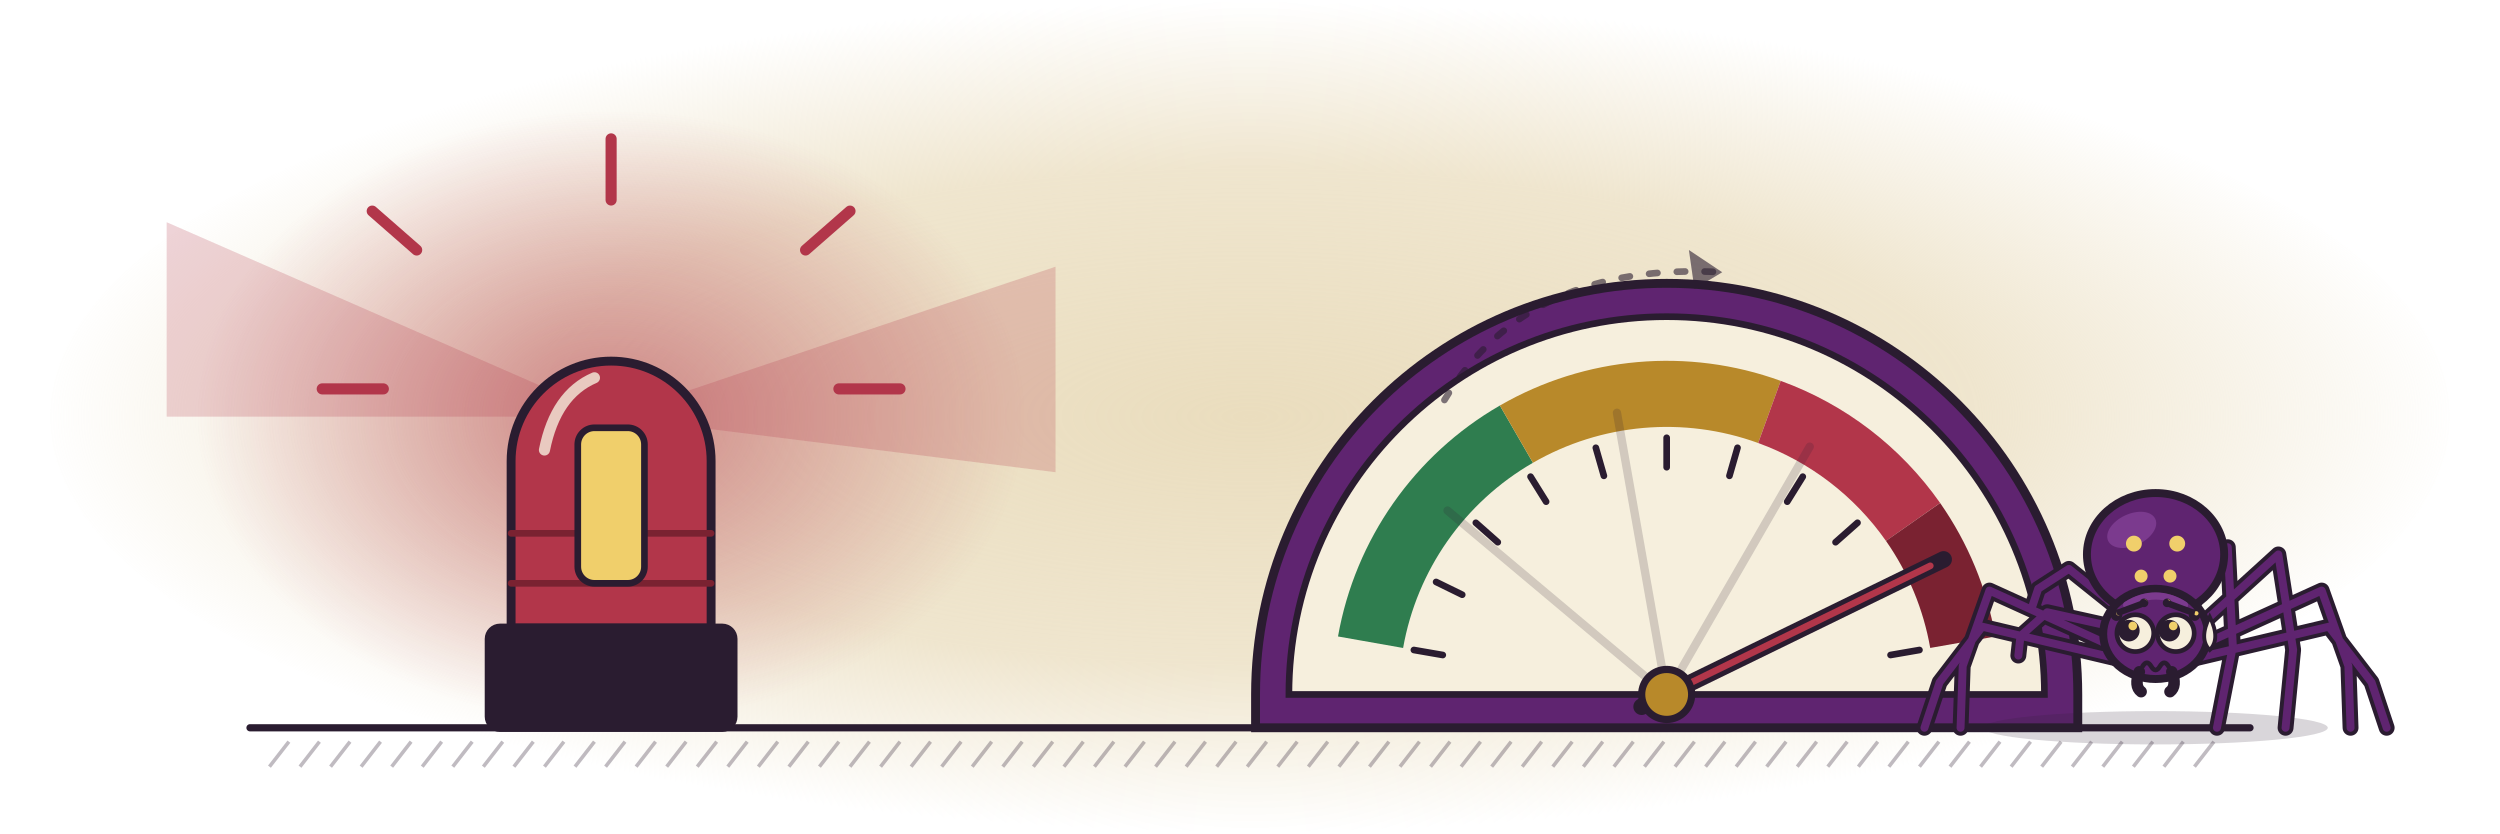
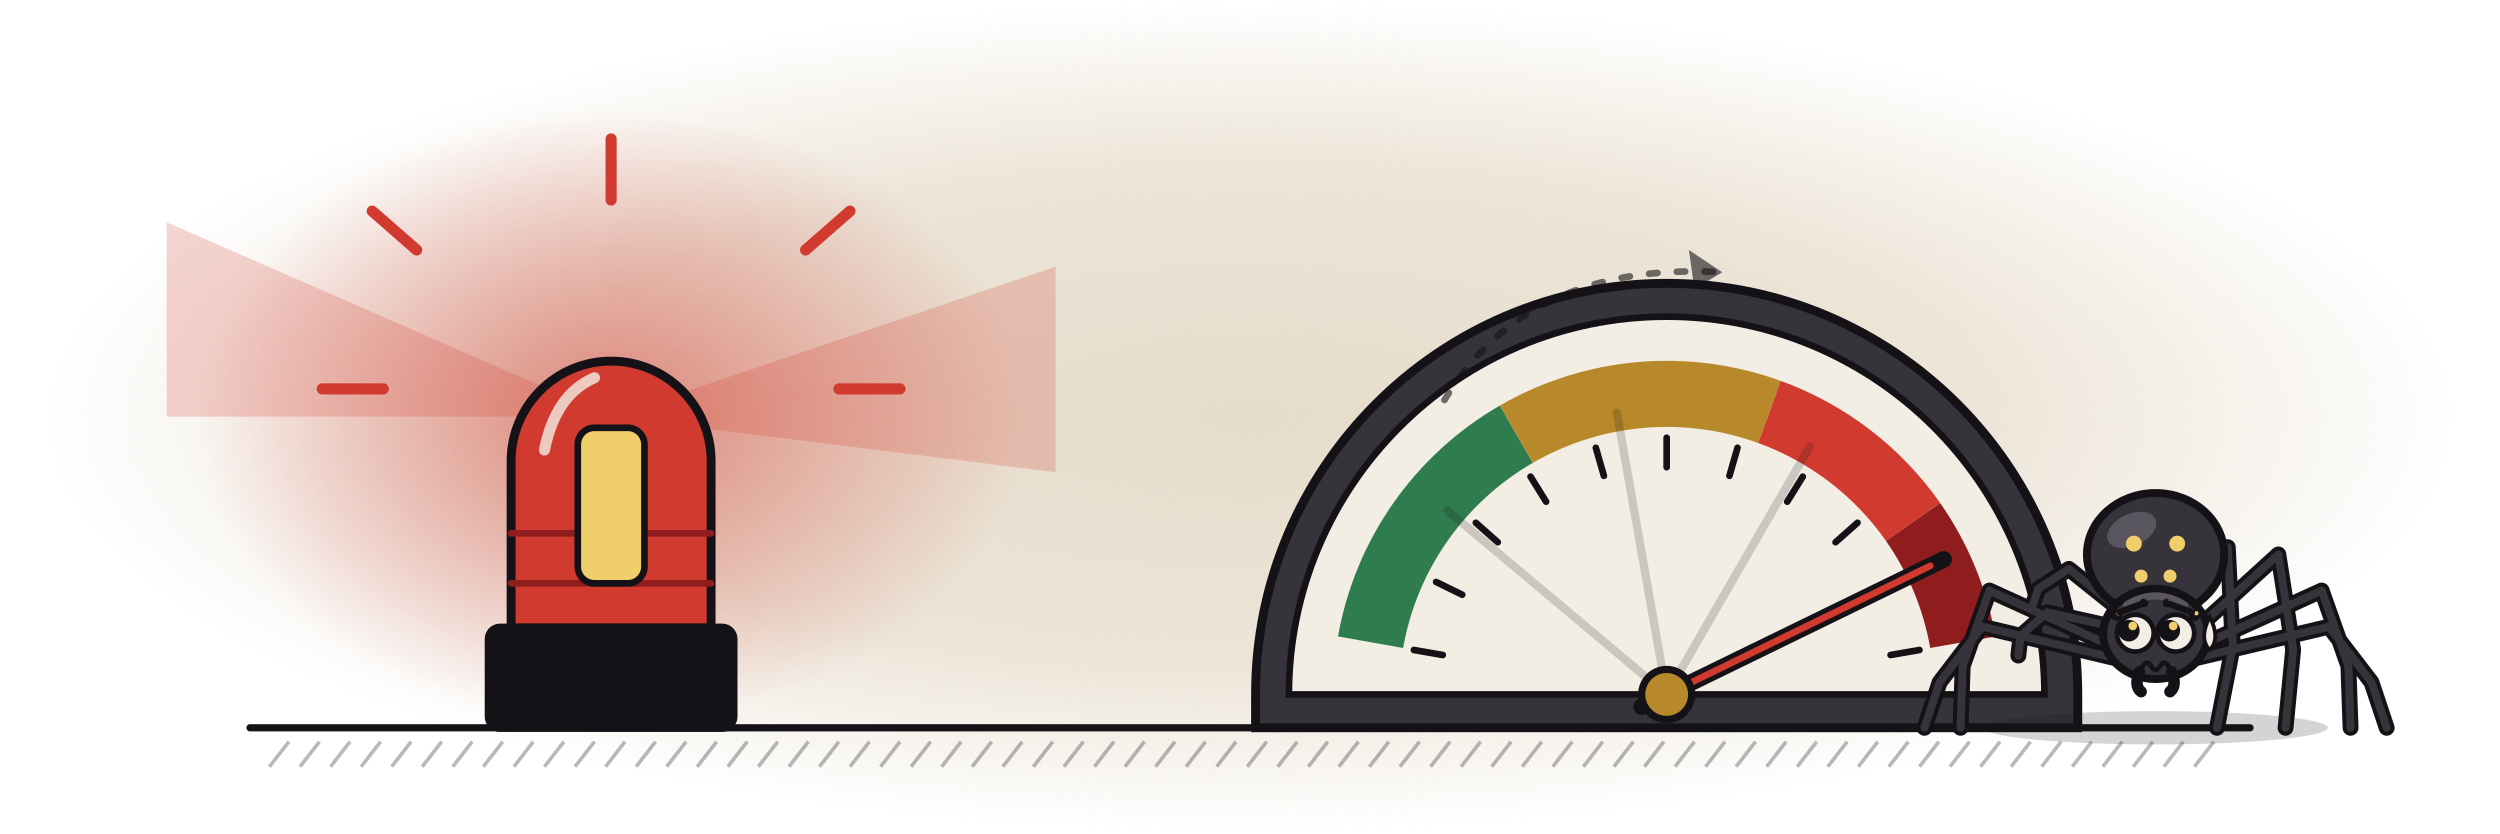
<svg xmlns="http://www.w3.org/2000/svg" viewBox="0 0 900 300" role="img" aria-label="An alarm light flashing and a meter swinging into the red">
  <defs>
    <radialGradient id="cal-glow" cx="50%" cy="50%" r="50%">
-       <stop offset="0" stop-color="#eaddbe" />
-       <stop offset=".6" stop-color="#eaddbe" stop-opacity=".75" />
-       <stop offset="1" stop-color="#eaddbe" stop-opacity="0" />
+       <stop offset="0" stop-color="#e6dccb" />
+       <stop offset=".6" stop-color="#e6dccb" stop-opacity=".75" />
+       <stop offset="1" stop-color="#e6dccb" stop-opacity="0" />
    </radialGradient>
  </defs>
  <ellipse cx="450" cy="150" rx="432" ry="150" fill="url(#cal-glow)" />
-   <path d="M90 262H810" stroke="#2a1c30" stroke-width="2.6" stroke-linecap="round" />
-   <path d="M104 267l-7 9M115 267l-7 9M126 267l-7 9M137 267l-7 9M148 267l-7 9M159 267l-7 9M170 267l-7 9M181 267l-7 9M192 267l-7 9M203 267l-7 9M214 267l-7 9M225 267l-7 9M236 267l-7 9M247 267l-7 9M258 267l-7 9M269 267l-7 9M280 267l-7 9M291 267l-7 9M302 267l-7 9M313 267l-7 9M324 267l-7 9M335 267l-7 9M346 267l-7 9M357 267l-7 9M368 267l-7 9M379 267l-7 9M390 267l-7 9M401 267l-7 9M412 267l-7 9M423 267l-7 9M434 267l-7 9M445 267l-7 9M456 267l-7 9M467 267l-7 9M478 267l-7 9M489 267l-7 9M500 267l-7 9M511 267l-7 9M522 267l-7 9M533 267l-7 9M544 267l-7 9M555 267l-7 9M566 267l-7 9M577 267l-7 9M588 267l-7 9M599 267l-7 9M610 267l-7 9M621 267l-7 9M632 267l-7 9M643 267l-7 9M654 267l-7 9M665 267l-7 9M676 267l-7 9M687 267l-7 9M698 267l-7 9M709 267l-7 9M720 267l-7 9M731 267l-7 9M742 267l-7 9M753 267l-7 9M764 267l-7 9M775 267l-7 9M786 267l-7 9M797 267l-7 9" stroke="#2a1c30" stroke-width="1.3" opacity=".3" />
+   <path d="M90 262H810" stroke="#141216" stroke-width="2.6" stroke-linecap="round" />
+   <path d="M104 267l-7 9M115 267l-7 9M126 267l-7 9M137 267l-7 9M148 267l-7 9M159 267l-7 9M170 267l-7 9M181 267l-7 9M192 267l-7 9M203 267l-7 9M214 267l-7 9M225 267l-7 9M236 267l-7 9M247 267l-7 9M258 267l-7 9M269 267l-7 9M280 267l-7 9M291 267l-7 9M302 267l-7 9M313 267l-7 9M324 267l-7 9M335 267l-7 9M346 267l-7 9M357 267l-7 9M368 267l-7 9M379 267l-7 9M390 267l-7 9M401 267l-7 9M412 267l-7 9M423 267l-7 9M434 267l-7 9M445 267l-7 9M456 267l-7 9M467 267l-7 9M478 267l-7 9M489 267l-7 9M500 267l-7 9M511 267l-7 9M522 267l-7 9M533 267l-7 9M544 267l-7 9M555 267l-7 9M566 267l-7 9M577 267l-7 9M588 267l-7 9M599 267l-7 9M610 267l-7 9M621 267l-7 9M632 267l-7 9M643 267l-7 9M654 267l-7 9M665 267l-7 9M676 267l-7 9M687 267l-7 9M698 267l-7 9M709 267l-7 9M720 267l-7 9M731 267l-7 9M742 267l-7 9M753 267l-7 9M764 267l-7 9M775 267l-7 9M786 267l-7 9M797 267l-7 9" stroke="#141216" stroke-width="1.3" opacity=".3" />
  <defs>
    <radialGradient id="cal-r">
-       <stop offset="0" stop-color="#b2364a" stop-opacity=".55" />
-       <stop offset="1" stop-color="#b2364a" stop-opacity="0" />
+       <stop offset="0" stop-color="#d13a2f" stop-opacity=".55" />
+       <stop offset="1" stop-color="#d13a2f" stop-opacity="0" />
    </radialGradient>
  </defs>
  <ellipse cx="220" cy="150" rx="150" ry="110" fill="url(#cal-r)" />
-   <path d="M220 150L60 80L60 150z" fill="#b2364a" opacity=".22" />
-   <path d="M220 150L380 96L380 170z" fill="#b2364a" opacity=".22" />
-   <rect x="176" y="226" width="88" height="36" rx="4" fill="#2a1c30" stroke="#2a1c30" stroke-width="3" />
-   <path d="M184 226v-60a36 36 0 0 1 72 0v60z" fill="#b2364a" stroke="#2a1c30" stroke-width="3.2" />
-   <path d="M184 192h72M184 210h72" stroke="#7a2231" stroke-width="2.4" fill="none" stroke-linecap="round" stroke-linejoin="round" />
-   <rect x="208" y="154" width="24" height="56" rx="6" fill="#f0cf6b" stroke="#2a1c30" stroke-width="2.4" />
-   <path d="M196 162q4 -20 18 -26" stroke="#f6efdd" stroke-width="4" fill="none" stroke-linecap="round" opacity=".8" />
-   <path d="M150 90l-16 -14M220 72v-22M290 90l16 -14M138 140h-22M302 140h22" stroke="#b2364a" stroke-width="4" fill="none" stroke-linecap="round" stroke-linejoin="round" />
-   <path d="M452 262V250A148 148 0 0 1 748 250V262z" fill="#5f2470" stroke="#2a1c30" stroke-width="3.2" />
-   <path d="M464 250A136 136 0 0 1 736 250z" fill="#f6efdd" stroke="#2a1c30" stroke-width="2.4" />
+   <path d="M220 150L60 80L60 150z" fill="#d13a2f" opacity=".22" />
+   <path d="M220 150L380 96L380 170z" fill="#d13a2f" opacity=".22" />
+   <rect x="176" y="226" width="88" height="36" rx="4" fill="#141216" stroke="#141216" stroke-width="3" />
+   <path d="M184 226v-60a36 36 0 0 1 72 0v60z" fill="#d13a2f" stroke="#141216" stroke-width="3.2" />
+   <path d="M184 192h72M184 210h72" stroke="#8f1d1d" stroke-width="2.4" fill="none" stroke-linecap="round" stroke-linejoin="round" />
+   <rect x="208" y="154" width="24" height="56" rx="6" fill="#f0cf6b" stroke="#141216" stroke-width="2.4" />
+   <path d="M196 162q4 -20 18 -26" stroke="#f3eee4" stroke-width="4" fill="none" stroke-linecap="round" opacity=".8" />
+   <path d="M150 90l-16 -14M220 72v-22M290 90l16 -14M138 140h-22M302 140h22" stroke="#d13a2f" stroke-width="4" fill="none" stroke-linecap="round" stroke-linejoin="round" />
+   <path d="M452 262V250A148 148 0 0 1 748 250V262z" fill="#36343a" stroke="#141216" stroke-width="3.2" />
+   <path d="M464 250A136 136 0 0 1 736 250z" fill="#f3eee4" stroke="#141216" stroke-width="2.4" />
  <path d="M493.4 231.2A108.24 108.24 0 0 1 545.9 156.3" stroke="#2f7d4f" stroke-width="23.8" fill="none" />
  <path d="M545.9 156.3A108.24 108.24 0 0 1 637 148.3" stroke="#b8892a" stroke-width="23.8" fill="none" />
-   <path d="M637 148.3A108.24 108.24 0 0 1 688.7 187.9" stroke="#b2364a" stroke-width="23.8" fill="none" />
-   <path d="M688.7 187.9A108.24 108.24 0 0 1 706.6 231.2" stroke="#7a2231" stroke-width="23.8" fill="none" />
-   <path d="M519.4 235.8L509 234M526.4 214.1L517 209.5M539.2 195.2L531.3 188.2M556.6 180.6L551 171.6M577.4 171.3L574.5 161.2M600 168.2L600 157.6M622.6 171.3L625.5 161.2M643.4 180.6L649 171.6M660.8 195.2L668.7 188.2M673.6 214.1L683 209.5M680.6 235.8L691 234" stroke="#2a1c30" stroke-width="2.4" fill="none" stroke-linecap="round" stroke-linejoin="round" />
-   <path d="M600 250L521.1 183.8" stroke="#2a1c30" stroke-width="3" fill="none" stroke-linecap="round" stroke-linejoin="round" opacity=".18" />
-   <path d="M600 250L582.1 148.6" stroke="#2a1c30" stroke-width="3" fill="none" stroke-linecap="round" stroke-linejoin="round" opacity=".18" />
-   <path d="M600 250L651.5 160.8" stroke="#2a1c30" stroke-width="3" fill="none" stroke-linecap="round" stroke-linejoin="round" opacity=".18" />
-   <path d="M591 254.4L699.7 201.4" stroke="#2a1c30" stroke-width="6" fill="none" stroke-linecap="round" stroke-linejoin="round" />
-   <path d="M600 250L694.9 203.7" stroke="#b2364a" stroke-width="2.4" fill="none" stroke-linecap="round" stroke-linejoin="round" />
-   <circle cx="600" cy="250" r="9" fill="#b8892a" stroke="#2a1c30" stroke-width="2.6" />
-   <path d="M520 144q30 -50 100 -46" stroke="#2a1c30" stroke-width="2.4" fill="none" stroke-linecap="round" stroke-linejoin="round" stroke-dasharray="3 7" opacity=".6" />
-   <path d="M620 98l-12 -8 2 14z" fill="#2a1c30" opacity=".6" />
-   <ellipse cx="776" cy="262" rx="62" ry="6" fill="#2a1c30" opacity="0.18" />
+   <path d="M637 148.3A108.24 108.24 0 0 1 688.7 187.9" stroke="#d13a2f" stroke-width="23.8" fill="none" />
+   <path d="M688.7 187.9A108.24 108.24 0 0 1 706.6 231.2" stroke="#8f1d1d" stroke-width="23.8" fill="none" />
+   <path d="M519.4 235.8L509 234M526.4 214.1L517 209.5M539.2 195.2L531.3 188.2M556.6 180.6L551 171.6M577.4 171.3L574.5 161.2M600 168.2L600 157.6M622.6 171.3L625.5 161.2M643.4 180.6L649 171.6M660.8 195.2L668.7 188.2M673.6 214.1L683 209.5M680.6 235.8L691 234" stroke="#141216" stroke-width="2.4" fill="none" stroke-linecap="round" stroke-linejoin="round" />
+   <path d="M600 250L521.1 183.8" stroke="#141216" stroke-width="3" fill="none" stroke-linecap="round" stroke-linejoin="round" opacity=".18" />
+   <path d="M600 250L582.1 148.6" stroke="#141216" stroke-width="3" fill="none" stroke-linecap="round" stroke-linejoin="round" opacity=".18" />
+   <path d="M600 250L651.5 160.8" stroke="#141216" stroke-width="3" fill="none" stroke-linecap="round" stroke-linejoin="round" opacity=".18" />
+   <path d="M591 254.4L699.7 201.4" stroke="#141216" stroke-width="6" fill="none" stroke-linecap="round" stroke-linejoin="round" />
+   <path d="M600 250L694.9 203.7" stroke="#d13a2f" stroke-width="2.4" fill="none" stroke-linecap="round" stroke-linejoin="round" />
+   <circle cx="600" cy="250" r="9" fill="#b8892a" stroke="#141216" stroke-width="2.6" />
+   <path d="M520 144q30 -50 100 -46" stroke="#141216" stroke-width="2.4" fill="none" stroke-linecap="round" stroke-linejoin="round" stroke-dasharray="3 7" opacity=".6" />
+   <path d="M620 98l-12 -8 2 14z" fill="#141216" opacity=".6" />
+   <ellipse cx="776" cy="262" rx="62" ry="6" fill="#141216" opacity="0.18" />
  <g transform="translate(776 228.2) scale(1.3 1.3)">
-     <path d="M9 -6L20 -24L21.4 3.5L17 26M12 -2L34 -22L38.1 4.4L36 26M13 3L46 -12L53.4 8.9L54 26M10 7L48 -2L59.8 13.4L64 26M-9 -6L-24 -18L-32.5 -12.5L-34 -8M-12 -2L-30 -6L-37.4 0.6L-38 6M-13 3L-46 -12L-53.4 8.9L-54 26M-10 7L-48 -2L-59.8 13.4L-64 26" stroke="#2a1c30" stroke-width="4.4" fill="none" stroke-linecap="round" stroke-linejoin="round" />
-     <path d="M9 -6L20 -24L21.4 3.5L17 26M12 -2L34 -22L38.1 4.4L36 26M13 3L46 -12L53.4 8.9L54 26M10 7L48 -2L59.8 13.4L64 26M-9 -6L-24 -18L-32.5 -12.5L-34 -8M-12 -2L-30 -6L-37.4 0.6L-38 6M-13 3L-46 -12L-53.4 8.9L-54 26M-10 7L-48 -2L-59.8 13.4L-64 26" stroke="#5f2470" stroke-width="2.2" fill="none" stroke-linecap="round" stroke-linejoin="round" />
-     <ellipse cx="0" cy="-22" rx="19" ry="17" fill="#5f2470" stroke="#2a1c30" stroke-width="2.2" />
-     <ellipse cx="-6.6" cy="-28.8" rx="7.2" ry="4.4" fill="#7b3a8e" transform="rotate(-25 -6.6 -28.8)" />
+     <path d="M9 -6L20 -24L21.4 3.5L17 26M12 -2L34 -22L38.1 4.4L36 26M13 3L46 -12L53.4 8.9L54 26M10 7L48 -2L59.8 13.4L64 26M-9 -6L-24 -18L-32.5 -12.5L-34 -8M-12 -2L-30 -6L-37.4 0.6L-38 6M-13 3L-46 -12L-53.4 8.9L-54 26M-10 7L-48 -2L-59.8 13.4L-64 26" stroke="#141216" stroke-width="4.4" fill="none" stroke-linecap="round" stroke-linejoin="round" />
+     <path d="M9 -6L20 -24L21.4 3.5L17 26M12 -2L34 -22L38.1 4.4L36 26M13 3L46 -12L53.4 8.9L54 26M10 7L48 -2L59.8 13.4L64 26M-9 -6L-24 -18L-32.5 -12.5L-34 -8M-12 -2L-30 -6L-37.4 0.6L-38 6M-13 3L-46 -12L-53.4 8.9L-54 26M-10 7L-48 -2L-59.8 13.4L-64 26" stroke="#36343a" stroke-width="2.2" fill="none" stroke-linecap="round" stroke-linejoin="round" />
+     <ellipse cx="0" cy="-22" rx="19" ry="17" fill="#36343a" stroke="#141216" stroke-width="2.2" />
+     <ellipse cx="-6.6" cy="-28.8" rx="7.2" ry="4.4" fill="#5a5660" transform="rotate(-25 -6.6 -28.8)" />
    <g fill="#f0cf6b">
      <circle cx="-6" cy="-25" r="2.2" />
      <circle cx="6" cy="-25" r="2.2" />
      <circle cx="-4" cy="-16" r="1.8" />
      <circle cx="4" cy="-16" r="1.8" />
    </g>
-     <ellipse cx="0" cy="0" rx="14.5" ry="12.5" fill="#5f2470" stroke="#2a1c30" stroke-width="2.2" />
-     <path d="M-8 -8q8 -5 16 0" stroke="#7b3a8e" stroke-width="2" fill="none" stroke-linecap="round" />
-     <path d="M-4.5 10.5q-1.5 4 0.5 5.5M4.5 10.5q1.5 4 -0.5 5.5" stroke="#2a1c30" stroke-width="3.2" fill="none" stroke-linecap="round" />
-     <circle cx="-10.8" cy="-5.2" r="1.6" fill="#2a1c30" />
+     <ellipse cx="0" cy="0" rx="14.5" ry="12.5" fill="#36343a" stroke="#141216" stroke-width="2.2" />
+     <path d="M-8 -8q8 -5 16 0" stroke="#5a5660" stroke-width="2" fill="none" stroke-linecap="round" />
+     <path d="M-4.5 10.5q-1.5 4 0.5 5.5M4.5 10.5q1.5 4 -0.5 5.5" stroke="#141216" stroke-width="3.2" fill="none" stroke-linecap="round" />
+     <circle cx="-10.8" cy="-5.2" r="1.6" fill="#141216" />
    <circle cx="-10.3" cy="-5.7" r="0.6" fill="#f0cf6b" />
-     <circle cx="10.8" cy="-5.2" r="1.6" fill="#2a1c30" />
+     <circle cx="10.8" cy="-5.2" r="1.6" fill="#141216" />
    <circle cx="11.3" cy="-5.7" r="0.6" fill="#f0cf6b" />
-     <circle cx="-3.2" cy="-8.6" r="1.2" fill="#2a1c30" />
+     <circle cx="-3.2" cy="-8.6" r="1.2" fill="#141216" />
    <circle cx="-2.8" cy="-9" r="0.5" fill="#f0cf6b" />
-     <circle cx="3.2" cy="-8.6" r="1.2" fill="#2a1c30" />
+     <circle cx="3.2" cy="-8.6" r="1.2" fill="#141216" />
    <circle cx="3.6" cy="-9" r="0.5" fill="#f0cf6b" />
-     <circle cx="-5.6" cy="-0.2" r="5.1" fill="#f6efdd" stroke="#2a1c30" stroke-width="1.3" />
-     <circle cx="-7.4" cy="-0.9" r="3" fill="#2a1c30" />
+     <circle cx="-5.6" cy="-0.2" r="5.1" fill="#f3eee4" stroke="#141216" stroke-width="1.3" />
+     <circle cx="-7.4" cy="-0.9" r="3" fill="#141216" />
    <circle cx="-6.3" cy="-2.2" r="1.2" fill="#f0cf6b" />
-     <circle cx="5.6" cy="-0.2" r="5.1" fill="#f6efdd" stroke="#2a1c30" stroke-width="1.3" />
-     <circle cx="3.8" cy="-0.9" r="3" fill="#2a1c30" />
+     <circle cx="5.6" cy="-0.2" r="5.1" fill="#f3eee4" stroke="#141216" stroke-width="1.3" />
+     <circle cx="3.8" cy="-0.9" r="3" fill="#141216" />
    <circle cx="4.9" cy="-2.2" r="1.2" fill="#f0cf6b" />
-     <path d="M-10 -6l7 -2.6M10 -6l-7 -2.6" stroke="#2a1c30" stroke-width="1.8" stroke-linecap="round" />
-     <path d="M-3.6 9q1.2-2 2.4 0t2.4 0 2.4 0" stroke="#2a1c30" stroke-width="1.3" fill="none" stroke-linecap="round" />
+     <path d="M-10 -6l7 -2.6M10 -6l-7 -2.6" stroke="#141216" stroke-width="1.8" stroke-linecap="round" />
+     <path d="M-3.6 9q1.2-2 2.4 0t2.4 0 2.4 0" stroke="#141216" stroke-width="1.3" fill="none" stroke-linecap="round" />
  </g>
-   <path d="M795.5 222q4 8 0 12q-4 -4 0 -12z" fill="#f6efdd" stroke="#2a1c30" stroke-width="1.4" />
+   <path d="M795.5 222q4 8 0 12q-4 -4 0 -12z" fill="#f3eee4" stroke="#141216" stroke-width="1.4" />
</svg>
